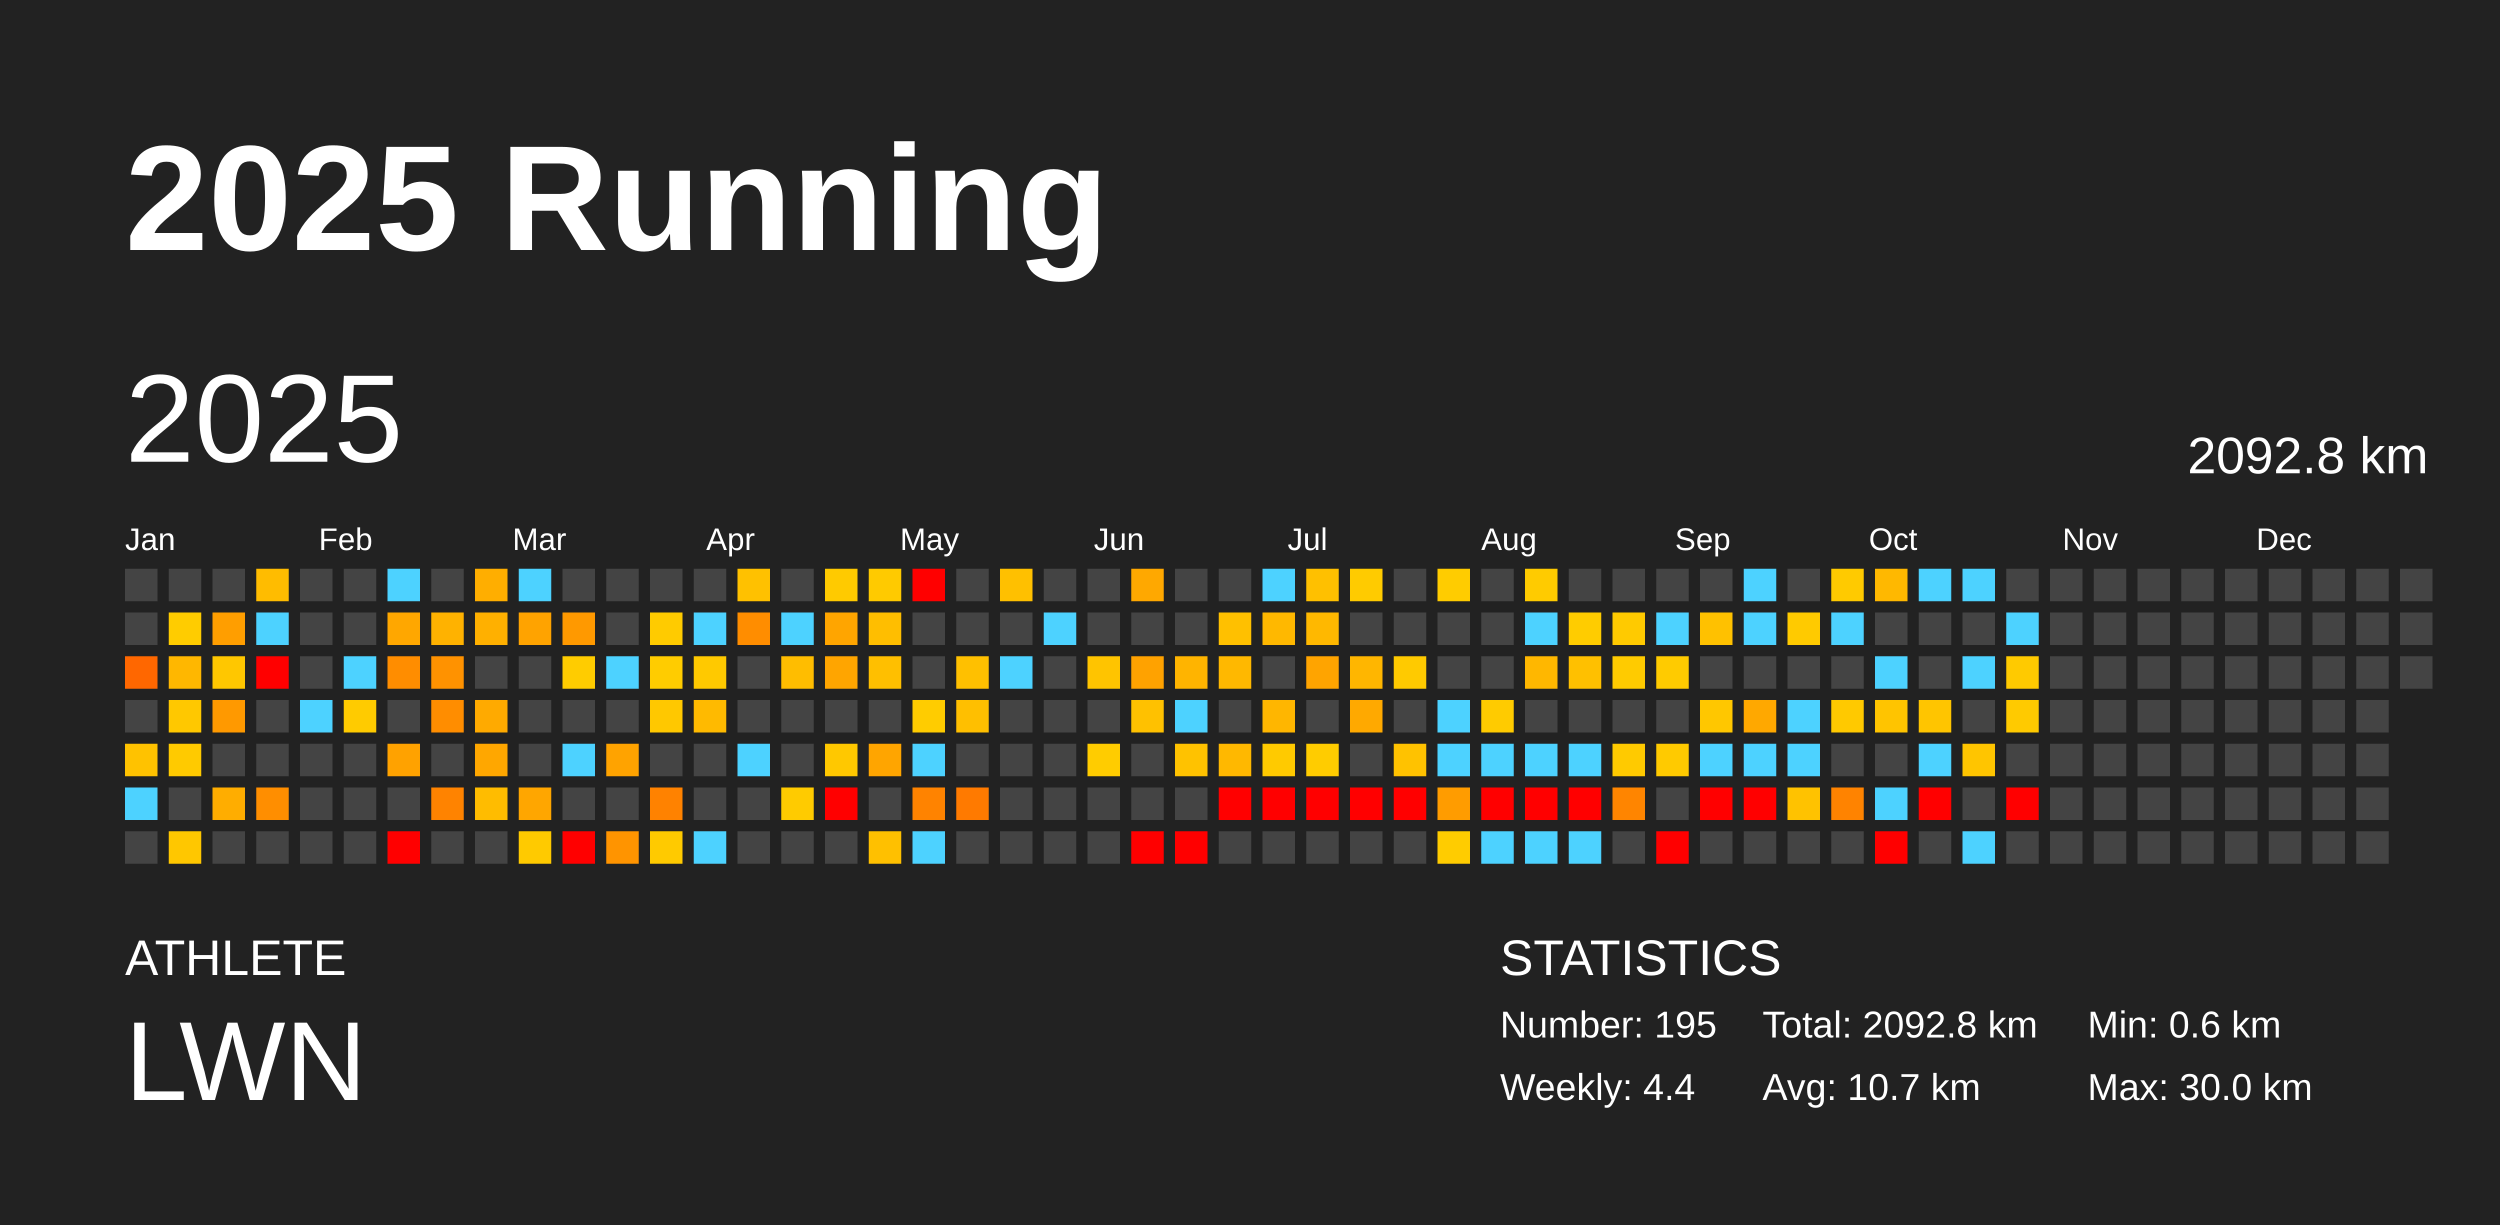
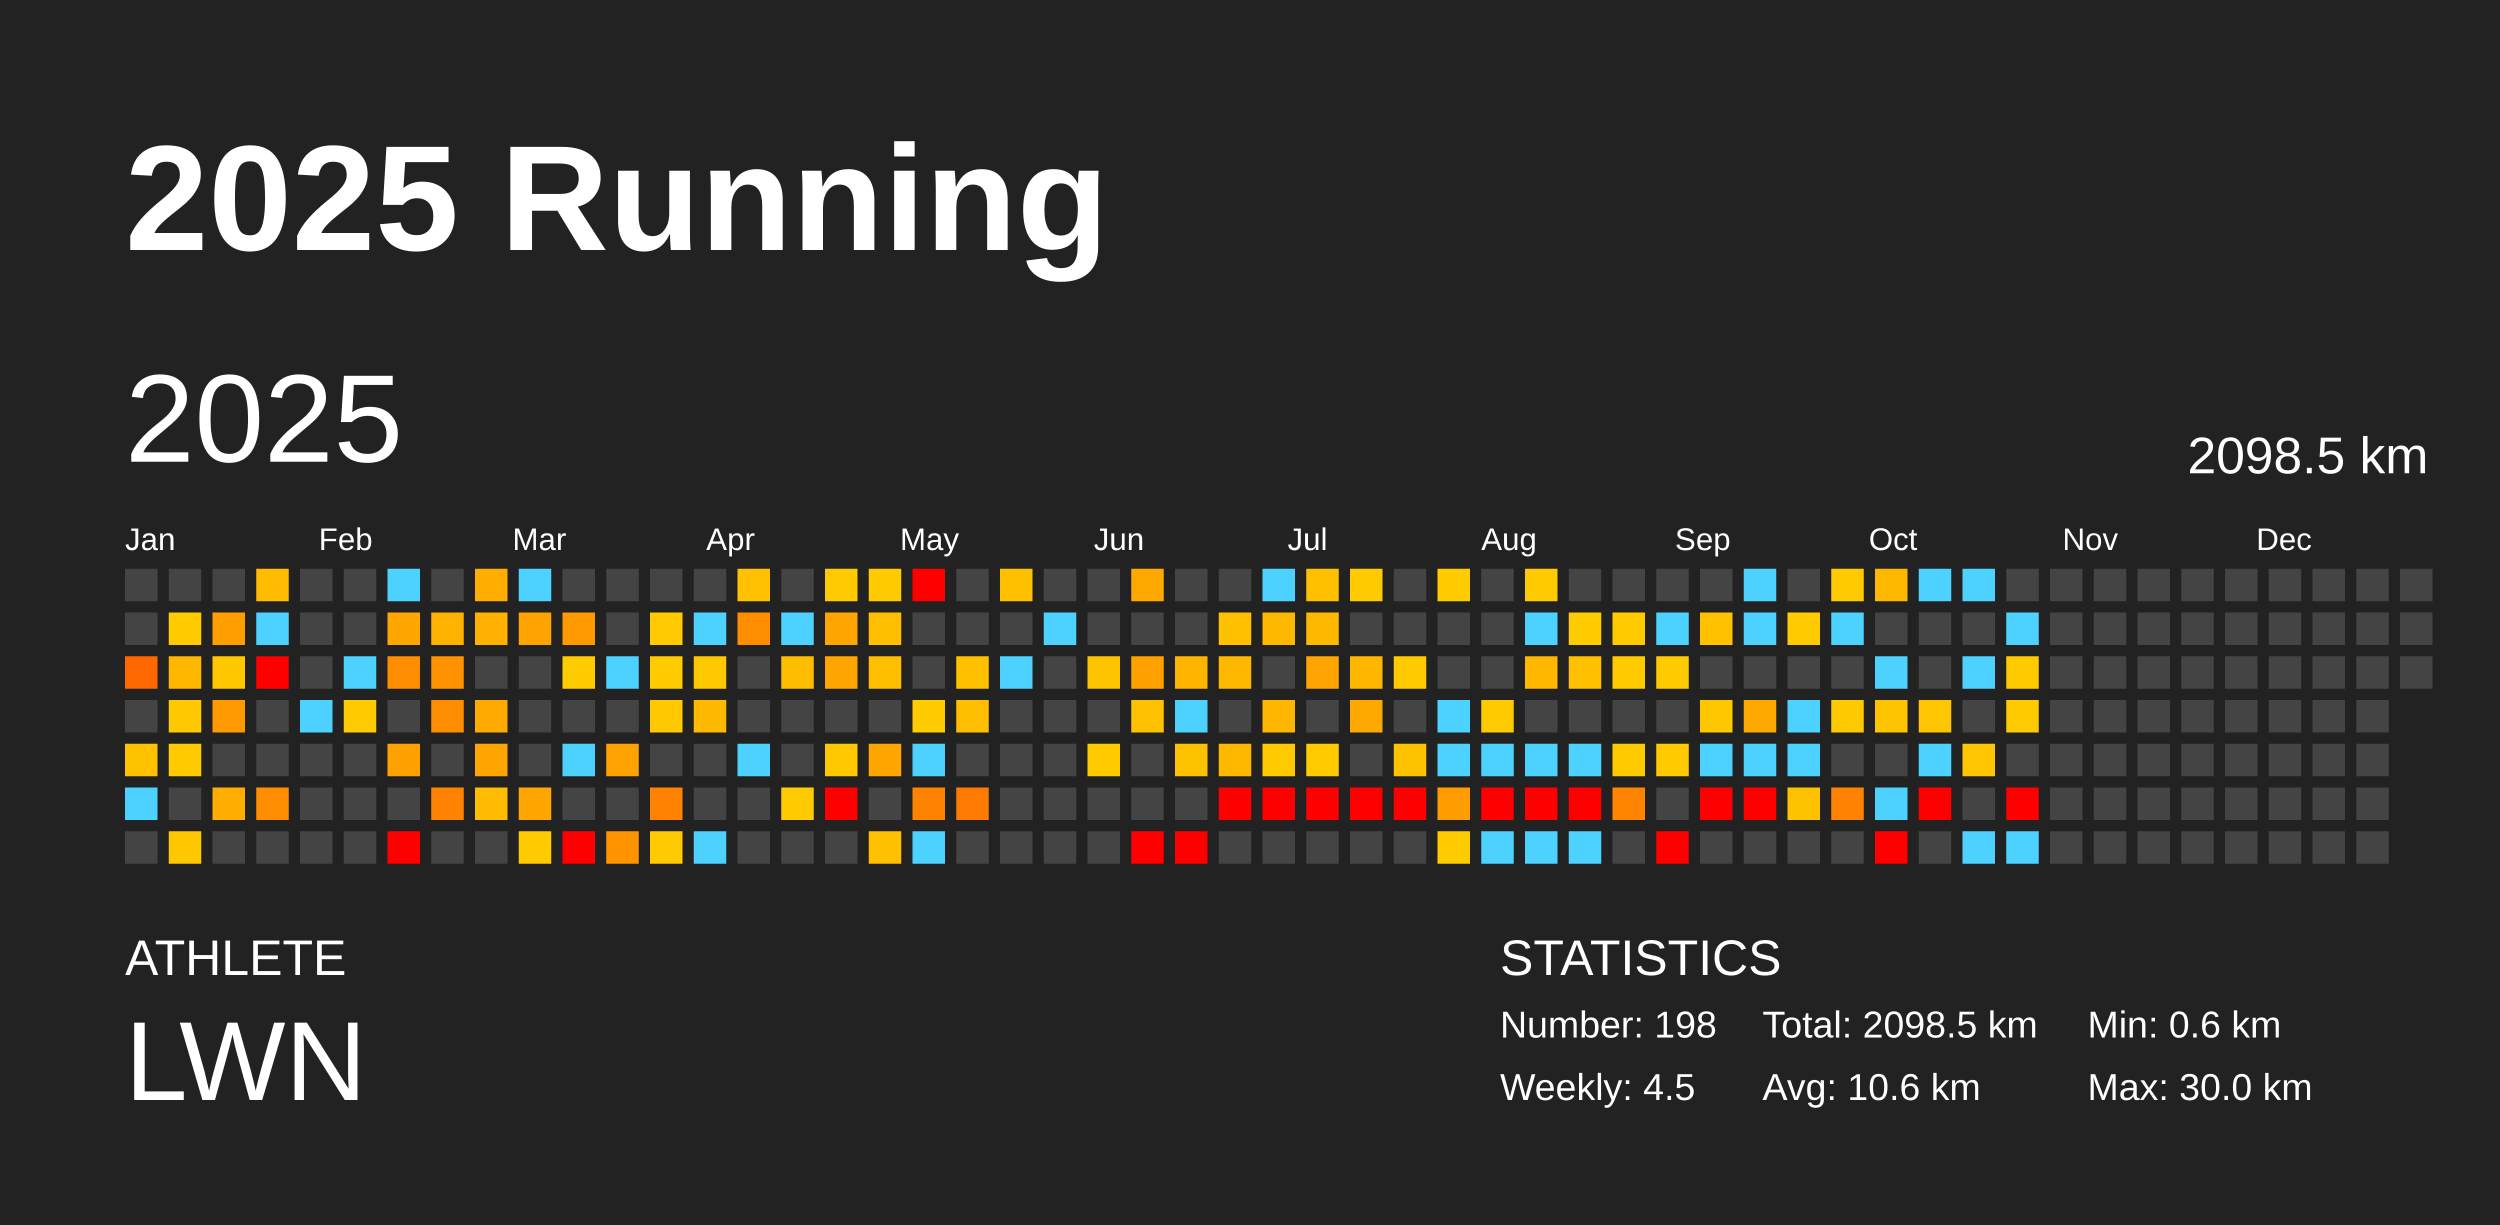
<svg xmlns="http://www.w3.org/2000/svg" baseProfile="full" height="98mm" version="1.1" viewBox="0,0,200,98" width="200mm">
  <defs />
  <rect fill="#222222" height="98" width="200" x="0" y="0" />
  <text fill="#FFFFFF" style="font-size:12px; font-family:Arial; font-weight:bold;" x="10" y="20">2025 Running</text>
  <text fill="#FFFFFF" style="font-size:4px; font-family:Arial" x="10" y="78">ATHLETE</text>
  <text fill="#FFFFFF" style="font-size:9px; font-family:Arial" x="10" y="88">LWN</text>
  <text fill="#FFFFFF" style="font-size:4px; font-family:Arial" x="120" y="78">STATISTICS</text>
-   <text fill="#FFFFFF" style="font-size:3px; font-family:Arial" x="120" y="83">Number: 195</text>
-   <text fill="#FFFFFF" style="font-size:3px; font-family:Arial" x="120" y="88">Weekly: 4.4</text>
-   <text fill="#FFFFFF" style="font-size:3px; font-family:Arial" x="141" y="83">Total: 2092.8 km</text>
-   <text fill="#FFFFFF" style="font-size:3px; font-family:Arial" x="141" y="88">Avg: 10.7 km</text>
+   <text fill="#FFFFFF" style="font-size:3px; font-family:Arial" x="120" y="83">Number: 198</text>
+   <text fill="#FFFFFF" style="font-size:3px; font-family:Arial" x="120" y="88">Weekly: 4.5</text>
+   <text fill="#FFFFFF" style="font-size:3px; font-family:Arial" x="141" y="83">Total: 2098.5 km</text>
+   <text fill="#FFFFFF" style="font-size:3px; font-family:Arial" x="141" y="88">Avg: 10.6 km</text>
  <text fill="#FFFFFF" style="font-size:3px; font-family:Arial" x="167" y="83">Min: 0.6 km</text>
  <text fill="#FFFFFF" style="font-size:3px; font-family:Arial" x="167" y="88">Max: 30.0 km</text>
  <text dominant-baseline="hanging" fill="#FFFFFF" style="font-size:10.0px; font-family:Arial;" x="10" y="30">2025</text>
-   <text dominant-baseline="hanging" fill="#FFFFFF" style="font-size:4.125px; font-family:Arial;" x="175" y="35">2092.8 km</text>
+   <text dominant-baseline="hanging" fill="#FFFFFF" style="font-size:4.125px; font-family:Arial;" x="175" y="35">2098.5 km</text>
  <text fill="#FFFFFF" style="font-size:2.5px; font-family:Arial" x="10.0" y="44">Jan</text>
  <text fill="#FFFFFF" style="font-size:2.5px; font-family:Arial" x="25.5" y="44">Feb</text>
  <text fill="#FFFFFF" style="font-size:2.5px; font-family:Arial" x="41.0" y="44">Mar</text>
  <text fill="#FFFFFF" style="font-size:2.5px; font-family:Arial" x="56.5" y="44">Apr</text>
  <text fill="#FFFFFF" style="font-size:2.5px; font-family:Arial" x="72.0" y="44">May</text>
  <text fill="#FFFFFF" style="font-size:2.5px; font-family:Arial" x="87.5" y="44">Jun</text>
  <text fill="#FFFFFF" style="font-size:2.5px; font-family:Arial" x="103.0" y="44">Jul</text>
  <text fill="#FFFFFF" style="font-size:2.5px; font-family:Arial" x="118.5" y="44">Aug</text>
  <text fill="#FFFFFF" style="font-size:2.5px; font-family:Arial" x="134.0" y="44">Sep</text>
  <text fill="#FFFFFF" style="font-size:2.5px; font-family:Arial" x="149.5" y="44">Oct</text>
  <text fill="#FFFFFF" style="font-size:2.5px; font-family:Arial" x="165.0" y="44">Nov</text>
  <text fill="#FFFFFF" style="font-size:2.5px; font-family:Arial" x="180.5" y="44">Dec</text>
  <rect fill="#444444" height="2.6" width="2.6" x="10.0" y="45.5" />
  <rect fill="#444444" height="2.6" width="2.6" x="10.0" y="49.0" />
  <rect fill="#ff6700" height="2.6" width="2.6" x="10.0" y="52.5" />
  <rect fill="#444444" height="2.6" width="2.6" x="10.0" y="56.0" />
  <rect fill="#ffc200" height="2.6" width="2.6" x="10.0" y="59.5" />
  <rect fill="#4dd2ff" height="2.6" width="2.6" x="10.0" y="63.0" />
  <rect fill="#444444" height="2.6" width="2.6" x="10.0" y="66.5" />
  <rect fill="#444444" height="2.6" width="2.6" x="13.5" y="45.5" />
  <rect fill="#ffcc00" height="2.6" width="2.6" x="13.5" y="49.0" />
  <rect fill="#ffb700" height="2.6" width="2.6" x="13.5" y="52.5" />
  <rect fill="#ffc800" height="2.6" width="2.6" x="13.5" y="56.0" />
  <rect fill="#ffca00" height="2.6" width="2.6" x="13.5" y="59.5" />
  <rect fill="#444444" height="2.6" width="2.6" x="13.5" y="63.0" />
  <rect fill="#ffc700" height="2.6" width="2.6" x="13.5" y="66.5" />
  <rect fill="#444444" height="2.6" width="2.6" x="17.0" y="45.5" />
  <rect fill="#ff9e00" height="2.6" width="2.6" x="17.0" y="49.0" />
  <rect fill="#ffc700" height="2.6" width="2.6" x="17.0" y="52.5" />
  <rect fill="#ff9900" height="2.6" width="2.6" x="17.0" y="56.0" />
  <rect fill="#444444" height="2.6" width="2.6" x="17.0" y="59.5" />
  <rect fill="#ffad00" height="2.6" width="2.6" x="17.0" y="63.0" />
  <rect fill="#444444" height="2.6" width="2.6" x="17.0" y="66.5" />
  <rect fill="#ffbc00" height="2.6" width="2.6" x="20.5" y="45.5" />
  <rect fill="#4dd2ff" height="2.6" width="2.6" x="20.5" y="49.0" />
  <rect fill="red" height="2.6" width="2.6" x="20.5" y="52.5" />
  <rect fill="#444444" height="2.6" width="2.6" x="20.5" y="56.0" />
  <rect fill="#444444" height="2.6" width="2.6" x="20.5" y="59.5" />
  <rect fill="#ff8e00" height="2.6" width="2.6" x="20.5" y="63.0" />
  <rect fill="#444444" height="2.6" width="2.6" x="20.5" y="66.5" />
  <rect fill="#444444" height="2.6" width="2.6" x="24.0" y="45.5" />
  <rect fill="#444444" height="2.6" width="2.6" x="24.0" y="49.0" />
  <rect fill="#444444" height="2.6" width="2.6" x="24.0" y="52.5" />
  <rect fill="#4dd2ff" height="2.6" width="2.6" x="24.0" y="56.0" />
  <rect fill="#444444" height="2.6" width="2.6" x="24.0" y="59.5" />
  <rect fill="#444444" height="2.6" width="2.6" x="24.0" y="63.0" />
  <rect fill="#444444" height="2.6" width="2.6" x="24.0" y="66.5" />
  <rect fill="#444444" height="2.6" width="2.6" x="27.5" y="45.5" />
  <rect fill="#444444" height="2.6" width="2.6" x="27.5" y="49.0" />
  <rect fill="#4dd2ff" height="2.6" width="2.6" x="27.5" y="52.5" />
  <rect fill="#ffcb00" height="2.6" width="2.6" x="27.5" y="56.0" />
  <rect fill="#444444" height="2.6" width="2.6" x="27.5" y="59.5" />
  <rect fill="#444444" height="2.6" width="2.6" x="27.5" y="63.0" />
  <rect fill="#444444" height="2.6" width="2.6" x="27.5" y="66.5" />
  <rect fill="#4dd2ff" height="2.6" width="2.6" x="31.0" y="45.5" />
  <rect fill="#ffa700" height="2.6" width="2.6" x="31.0" y="49.0" />
  <rect fill="#ff8d00" height="2.6" width="2.6" x="31.0" y="52.5" />
  <rect fill="#444444" height="2.6" width="2.6" x="31.0" y="56.0" />
  <rect fill="#ffa200" height="2.6" width="2.6" x="31.0" y="59.5" />
  <rect fill="#444444" height="2.6" width="2.6" x="31.0" y="63.0" />
  <rect fill="red" height="2.6" width="2.6" x="31.0" y="66.5" />
  <rect fill="#444444" height="2.6" width="2.6" x="34.5" y="45.5" />
  <rect fill="#ffb200" height="2.6" width="2.6" x="34.5" y="49.0" />
  <rect fill="#ff9200" height="2.6" width="2.6" x="34.5" y="52.5" />
  <rect fill="#ff8d00" height="2.6" width="2.6" x="34.5" y="56.0" />
  <rect fill="#444444" height="2.6" width="2.6" x="34.5" y="59.5" />
  <rect fill="#ff8300" height="2.6" width="2.6" x="34.5" y="63.0" />
  <rect fill="#444444" height="2.6" width="2.6" x="34.5" y="66.5" />
  <rect fill="#ffae00" height="2.6" width="2.6" x="38.0" y="45.5" />
  <rect fill="#ffb000" height="2.6" width="2.6" x="38.0" y="49.0" />
  <rect fill="#444444" height="2.6" width="2.6" x="38.0" y="52.5" />
  <rect fill="#ffaa00" height="2.6" width="2.6" x="38.0" y="56.0" />
  <rect fill="#ffa700" height="2.6" width="2.6" x="38.0" y="59.5" />
  <rect fill="#ffbc00" height="2.6" width="2.6" x="38.0" y="63.0" />
  <rect fill="#444444" height="2.6" width="2.6" x="38.0" y="66.5" />
  <rect fill="#4dd2ff" height="2.6" width="2.6" x="41.5" y="45.5" />
  <rect fill="#ffa300" height="2.6" width="2.6" x="41.5" y="49.0" />
  <rect fill="#444444" height="2.6" width="2.6" x="41.5" y="52.5" />
  <rect fill="#444444" height="2.6" width="2.6" x="41.5" y="56.0" />
  <rect fill="#444444" height="2.6" width="2.6" x="41.5" y="59.5" />
  <rect fill="#ffa600" height="2.6" width="2.6" x="41.5" y="63.0" />
  <rect fill="#ffca00" height="2.6" width="2.6" x="41.5" y="66.5" />
  <rect fill="#444444" height="2.6" width="2.6" x="45.0" y="45.5" />
  <rect fill="#ff9900" height="2.6" width="2.6" x="45.0" y="49.0" />
  <rect fill="#ffcc00" height="2.6" width="2.6" x="45.0" y="52.5" />
  <rect fill="#444444" height="2.6" width="2.6" x="45.0" y="56.0" />
  <rect fill="#4dd2ff" height="2.6" width="2.6" x="45.0" y="59.5" />
  <rect fill="#444444" height="2.6" width="2.6" x="45.0" y="63.0" />
  <rect fill="red" height="2.6" width="2.6" x="45.0" y="66.5" />
  <rect fill="#444444" height="2.6" width="2.6" x="48.5" y="45.5" />
  <rect fill="#444444" height="2.6" width="2.6" x="48.5" y="49.0" />
  <rect fill="#4dd2ff" height="2.6" width="2.6" x="48.5" y="52.5" />
  <rect fill="#444444" height="2.6" width="2.6" x="48.5" y="56.0" />
  <rect fill="#ffa300" height="2.6" width="2.6" x="48.5" y="59.5" />
  <rect fill="#444444" height="2.6" width="2.6" x="48.5" y="63.0" />
  <rect fill="#ff9400" height="2.6" width="2.6" x="48.5" y="66.5" />
  <rect fill="#444444" height="2.6" width="2.6" x="52.0" y="45.5" />
  <rect fill="#ffcb00" height="2.6" width="2.6" x="52.0" y="49.0" />
  <rect fill="#ffcc00" height="2.6" width="2.6" x="52.0" y="52.5" />
  <rect fill="#ffc800" height="2.6" width="2.6" x="52.0" y="56.0" />
  <rect fill="#444444" height="2.6" width="2.6" x="52.0" y="59.5" />
  <rect fill="#ff8200" height="2.6" width="2.6" x="52.0" y="63.0" />
  <rect fill="#ffca00" height="2.6" width="2.6" x="52.0" y="66.5" />
  <rect fill="#444444" height="2.6" width="2.6" x="55.5" y="45.5" />
  <rect fill="#4dd2ff" height="2.6" width="2.6" x="55.5" y="49.0" />
  <rect fill="#ffc900" height="2.6" width="2.6" x="55.5" y="52.5" />
  <rect fill="#ffba00" height="2.6" width="2.6" x="55.5" y="56.0" />
  <rect fill="#444444" height="2.6" width="2.6" x="55.5" y="59.5" />
  <rect fill="#444444" height="2.6" width="2.6" x="55.5" y="63.0" />
  <rect fill="#4dd2ff" height="2.6" width="2.6" x="55.5" y="66.5" />
  <rect fill="#ffc100" height="2.6" width="2.6" x="59.0" y="45.5" />
  <rect fill="#ff8d00" height="2.6" width="2.6" x="59.0" y="49.0" />
  <rect fill="#444444" height="2.6" width="2.6" x="59.0" y="52.5" />
  <rect fill="#444444" height="2.6" width="2.6" x="59.0" y="56.0" />
  <rect fill="#4dd2ff" height="2.6" width="2.6" x="59.0" y="59.5" />
  <rect fill="#444444" height="2.6" width="2.6" x="59.0" y="63.0" />
  <rect fill="#444444" height="2.6" width="2.6" x="59.0" y="66.5" />
  <rect fill="#444444" height="2.6" width="2.6" x="62.5" y="45.5" />
  <rect fill="#4dd2ff" height="2.6" width="2.6" x="62.5" y="49.0" />
  <rect fill="#ffbd00" height="2.6" width="2.6" x="62.5" y="52.5" />
  <rect fill="#444444" height="2.6" width="2.6" x="62.5" y="56.0" />
  <rect fill="#444444" height="2.6" width="2.6" x="62.5" y="59.5" />
  <rect fill="#ffcb00" height="2.6" width="2.6" x="62.5" y="63.0" />
  <rect fill="#444444" height="2.6" width="2.6" x="62.5" y="66.5" />
  <rect fill="#ffca00" height="2.6" width="2.6" x="66.0" y="45.5" />
  <rect fill="#ffa500" height="2.6" width="2.6" x="66.0" y="49.0" />
  <rect fill="#ffa500" height="2.6" width="2.6" x="66.0" y="52.5" />
  <rect fill="#444444" height="2.6" width="2.6" x="66.0" y="56.0" />
  <rect fill="#ffc800" height="2.6" width="2.6" x="66.0" y="59.5" />
  <rect fill="red" height="2.6" width="2.6" x="66.0" y="63.0" />
  <rect fill="#444444" height="2.6" width="2.6" x="66.0" y="66.5" />
  <rect fill="#ffca00" height="2.6" width="2.6" x="69.5" y="45.5" />
  <rect fill="#ffbe00" height="2.6" width="2.6" x="69.5" y="49.0" />
  <rect fill="#ffbf00" height="2.6" width="2.6" x="69.5" y="52.5" />
  <rect fill="#444444" height="2.6" width="2.6" x="69.5" y="56.0" />
  <rect fill="#ffa500" height="2.6" width="2.6" x="69.5" y="59.5" />
  <rect fill="#444444" height="2.6" width="2.6" x="69.5" y="63.0" />
  <rect fill="#ffc000" height="2.6" width="2.6" x="69.5" y="66.5" />
  <rect fill="red" height="2.6" width="2.6" x="73.0" y="45.5" />
  <rect fill="#444444" height="2.6" width="2.6" x="73.0" y="49.0" />
  <rect fill="#444444" height="2.6" width="2.6" x="73.0" y="52.5" />
  <rect fill="#ffcc00" height="2.6" width="2.6" x="73.0" y="56.0" />
  <rect fill="#4dd2ff" height="2.6" width="2.6" x="73.0" y="59.5" />
  <rect fill="#ff8300" height="2.6" width="2.6" x="73.0" y="63.0" />
  <rect fill="#4dd2ff" height="2.6" width="2.6" x="73.0" y="66.5" />
  <rect fill="#444444" height="2.6" width="2.6" x="76.5" y="45.5" />
  <rect fill="#444444" height="2.6" width="2.6" x="76.5" y="49.0" />
  <rect fill="#ffc000" height="2.6" width="2.6" x="76.5" y="52.5" />
  <rect fill="#ffbf00" height="2.6" width="2.6" x="76.5" y="56.0" />
  <rect fill="#444444" height="2.6" width="2.6" x="76.5" y="59.5" />
  <rect fill="#ff7a00" height="2.6" width="2.6" x="76.5" y="63.0" />
  <rect fill="#444444" height="2.6" width="2.6" x="76.5" y="66.5" />
  <rect fill="#ffc000" height="2.6" width="2.6" x="80.0" y="45.5" />
  <rect fill="#444444" height="2.6" width="2.6" x="80.0" y="49.0" />
  <rect fill="#4dd2ff" height="2.6" width="2.6" x="80.0" y="52.5" />
  <rect fill="#444444" height="2.6" width="2.6" x="80.0" y="56.0" />
  <rect fill="#444444" height="2.6" width="2.6" x="80.0" y="59.5" />
  <rect fill="#444444" height="2.6" width="2.6" x="80.0" y="63.0" />
  <rect fill="#444444" height="2.6" width="2.6" x="80.0" y="66.5" />
  <rect fill="#444444" height="2.6" width="2.6" x="83.5" y="45.5" />
  <rect fill="#4dd2ff" height="2.6" width="2.6" x="83.5" y="49.0" />
  <rect fill="#444444" height="2.6" width="2.6" x="83.5" y="52.5" />
  <rect fill="#444444" height="2.6" width="2.6" x="83.5" y="56.0" />
  <rect fill="#444444" height="2.6" width="2.6" x="83.5" y="59.5" />
  <rect fill="#444444" height="2.6" width="2.6" x="83.5" y="63.0" />
  <rect fill="#444444" height="2.6" width="2.6" x="83.5" y="66.5" />
  <rect fill="#444444" height="2.6" width="2.6" x="87.0" y="45.5" />
  <rect fill="#444444" height="2.6" width="2.6" x="87.0" y="49.0" />
  <rect fill="#ffc400" height="2.6" width="2.6" x="87.0" y="52.5" />
  <rect fill="#444444" height="2.6" width="2.6" x="87.0" y="56.0" />
  <rect fill="#ffcc00" height="2.6" width="2.6" x="87.0" y="59.5" />
  <rect fill="#444444" height="2.6" width="2.6" x="87.0" y="63.0" />
  <rect fill="#444444" height="2.6" width="2.6" x="87.0" y="66.5" />
  <rect fill="#ffa800" height="2.6" width="2.6" x="90.5" y="45.5" />
  <rect fill="#444444" height="2.6" width="2.6" x="90.5" y="49.0" />
  <rect fill="#ffa200" height="2.6" width="2.6" x="90.5" y="52.5" />
  <rect fill="#ffc100" height="2.6" width="2.6" x="90.5" y="56.0" />
  <rect fill="#444444" height="2.6" width="2.6" x="90.5" y="59.5" />
  <rect fill="#444444" height="2.6" width="2.6" x="90.5" y="63.0" />
  <rect fill="red" height="2.6" width="2.6" x="90.5" y="66.5" />
  <rect fill="#444444" height="2.6" width="2.6" x="94.0" y="45.5" />
  <rect fill="#444444" height="2.6" width="2.6" x="94.0" y="49.0" />
  <rect fill="#ffb400" height="2.6" width="2.6" x="94.0" y="52.5" />
  <rect fill="#4dd2ff" height="2.6" width="2.6" x="94.0" y="56.0" />
  <rect fill="#ffc200" height="2.6" width="2.6" x="94.0" y="59.5" />
  <rect fill="#444444" height="2.6" width="2.6" x="94.0" y="63.0" />
  <rect fill="red" height="2.6" width="2.6" x="94.0" y="66.5" />
  <rect fill="#444444" height="2.6" width="2.6" x="97.5" y="45.5" />
  <rect fill="#ffc000" height="2.6" width="2.6" x="97.5" y="49.0" />
  <rect fill="#ffb800" height="2.6" width="2.6" x="97.5" y="52.5" />
  <rect fill="#444444" height="2.6" width="2.6" x="97.5" y="56.0" />
  <rect fill="#ffb800" height="2.6" width="2.6" x="97.5" y="59.5" />
  <rect fill="red" height="2.6" width="2.6" x="97.5" y="63.0" />
  <rect fill="#444444" height="2.6" width="2.6" x="97.5" y="66.5" />
  <rect fill="#4dd2ff" height="2.6" width="2.6" x="101.0" y="45.5" />
  <rect fill="#ffb800" height="2.6" width="2.6" x="101.0" y="49.0" />
  <rect fill="#444444" height="2.6" width="2.6" x="101.0" y="52.5" />
  <rect fill="#ffb600" height="2.6" width="2.6" x="101.0" y="56.0" />
  <rect fill="#ffca00" height="2.6" width="2.6" x="101.0" y="59.5" />
  <rect fill="red" height="2.6" width="2.6" x="101.0" y="63.0" />
  <rect fill="#444444" height="2.6" width="2.6" x="101.0" y="66.5" />
  <rect fill="#ffc000" height="2.6" width="2.6" x="104.5" y="45.5" />
  <rect fill="#ffb800" height="2.6" width="2.6" x="104.5" y="49.0" />
  <rect fill="#ffa400" height="2.6" width="2.6" x="104.5" y="52.5" />
  <rect fill="#444444" height="2.6" width="2.6" x="104.5" y="56.0" />
  <rect fill="#ffcc00" height="2.6" width="2.6" x="104.5" y="59.5" />
  <rect fill="red" height="2.6" width="2.6" x="104.5" y="63.0" />
  <rect fill="#444444" height="2.6" width="2.6" x="104.5" y="66.5" />
  <rect fill="#ffcb00" height="2.6" width="2.6" x="108.0" y="45.5" />
  <rect fill="#444444" height="2.6" width="2.6" x="108.0" y="49.0" />
  <rect fill="#ffb600" height="2.6" width="2.6" x="108.0" y="52.5" />
  <rect fill="#ffa900" height="2.6" width="2.6" x="108.0" y="56.0" />
  <rect fill="#444444" height="2.6" width="2.6" x="108.0" y="59.5" />
  <rect fill="red" height="2.6" width="2.6" x="108.0" y="63.0" />
  <rect fill="#444444" height="2.6" width="2.6" x="108.0" y="66.5" />
  <rect fill="#444444" height="2.6" width="2.6" x="111.5" y="45.5" />
  <rect fill="#444444" height="2.6" width="2.6" x="111.5" y="49.0" />
  <rect fill="#ffca00" height="2.6" width="2.6" x="111.5" y="52.5" />
  <rect fill="#444444" height="2.6" width="2.6" x="111.5" y="56.0" />
  <rect fill="#ffc200" height="2.6" width="2.6" x="111.5" y="59.5" />
  <rect fill="red" height="2.6" width="2.6" x="111.5" y="63.0" />
  <rect fill="#444444" height="2.6" width="2.6" x="111.5" y="66.5" />
  <rect fill="#ffcc00" height="2.6" width="2.6" x="115.0" y="45.5" />
  <rect fill="#444444" height="2.6" width="2.6" x="115.0" y="49.0" />
  <rect fill="#444444" height="2.6" width="2.6" x="115.0" y="52.5" />
  <rect fill="#4dd2ff" height="2.6" width="2.6" x="115.0" y="56.0" />
  <rect fill="#4dd2ff" height="2.6" width="2.6" x="115.0" y="59.5" />
  <rect fill="#ff9c00" height="2.6" width="2.6" x="115.0" y="63.0" />
  <rect fill="#ffcc00" height="2.6" width="2.6" x="115.0" y="66.5" />
  <rect fill="#444444" height="2.6" width="2.6" x="118.5" y="45.5" />
  <rect fill="#444444" height="2.6" width="2.6" x="118.5" y="49.0" />
  <rect fill="#444444" height="2.6" width="2.6" x="118.5" y="52.5" />
  <rect fill="#ffcb00" height="2.6" width="2.6" x="118.5" y="56.0" />
  <rect fill="#4dd2ff" height="2.6" width="2.6" x="118.5" y="59.5" />
  <rect fill="red" height="2.6" width="2.6" x="118.5" y="63.0" />
  <rect fill="#4dd2ff" height="2.6" width="2.6" x="118.5" y="66.5" />
  <rect fill="#ffcb00" height="2.6" width="2.6" x="122.0" y="45.5" />
  <rect fill="#4dd2ff" height="2.6" width="2.6" x="122.0" y="49.0" />
  <rect fill="#ffb700" height="2.6" width="2.6" x="122.0" y="52.5" />
  <rect fill="#444444" height="2.6" width="2.6" x="122.0" y="56.0" />
  <rect fill="#4dd2ff" height="2.6" width="2.6" x="122.0" y="59.5" />
  <rect fill="red" height="2.6" width="2.6" x="122.0" y="63.0" />
  <rect fill="#4dd2ff" height="2.6" width="2.6" x="122.0" y="66.5" />
  <rect fill="#444444" height="2.6" width="2.6" x="125.5" y="45.5" />
  <rect fill="#ffcc00" height="2.6" width="2.6" x="125.5" y="49.0" />
  <rect fill="#ffc000" height="2.6" width="2.6" x="125.5" y="52.5" />
  <rect fill="#444444" height="2.6" width="2.6" x="125.5" y="56.0" />
  <rect fill="#4dd2ff" height="2.6" width="2.6" x="125.5" y="59.5" />
  <rect fill="red" height="2.6" width="2.6" x="125.5" y="63.0" />
  <rect fill="#4dd2ff" height="2.6" width="2.6" x="125.5" y="66.5" />
  <rect fill="#444444" height="2.6" width="2.6" x="129.0" y="45.5" />
  <rect fill="#ffca00" height="2.6" width="2.6" x="129.0" y="49.0" />
  <rect fill="#ffcb00" height="2.6" width="2.6" x="129.0" y="52.5" />
  <rect fill="#444444" height="2.6" width="2.6" x="129.0" y="56.0" />
  <rect fill="#ffca00" height="2.6" width="2.6" x="129.0" y="59.5" />
  <rect fill="#ff8500" height="2.6" width="2.6" x="129.0" y="63.0" />
  <rect fill="#444444" height="2.6" width="2.6" x="129.0" y="66.5" />
  <rect fill="#444444" height="2.6" width="2.6" x="132.5" y="45.5" />
  <rect fill="#4dd2ff" height="2.6" width="2.6" x="132.5" y="49.0" />
  <rect fill="#ffcb00" height="2.6" width="2.6" x="132.5" y="52.5" />
  <rect fill="#444444" height="2.6" width="2.6" x="132.5" y="56.0" />
  <rect fill="#ffca00" height="2.6" width="2.6" x="132.5" y="59.5" />
  <rect fill="#444444" height="2.6" width="2.6" x="132.5" y="63.0" />
  <rect fill="red" height="2.6" width="2.6" x="132.5" y="66.5" />
  <rect fill="#444444" height="2.6" width="2.6" x="136.0" y="45.5" />
  <rect fill="#ffc100" height="2.6" width="2.6" x="136.0" y="49.0" />
  <rect fill="#444444" height="2.6" width="2.6" x="136.0" y="52.5" />
  <rect fill="#ffc700" height="2.6" width="2.6" x="136.0" y="56.0" />
  <rect fill="#4dd2ff" height="2.6" width="2.6" x="136.0" y="59.5" />
  <rect fill="red" height="2.6" width="2.6" x="136.0" y="63.0" />
  <rect fill="#444444" height="2.6" width="2.6" x="136.0" y="66.5" />
  <rect fill="#4dd2ff" height="2.6" width="2.6" x="139.5" y="45.5" />
  <rect fill="#4dd2ff" height="2.6" width="2.6" x="139.5" y="49.0" />
  <rect fill="#444444" height="2.6" width="2.6" x="139.5" y="52.5" />
  <rect fill="#ffa800" height="2.6" width="2.6" x="139.5" y="56.0" />
  <rect fill="#4dd2ff" height="2.6" width="2.6" x="139.5" y="59.5" />
  <rect fill="red" height="2.6" width="2.6" x="139.5" y="63.0" />
  <rect fill="#444444" height="2.6" width="2.6" x="139.5" y="66.5" />
  <rect fill="#444444" height="2.6" width="2.6" x="143.0" y="45.5" />
  <rect fill="#ffca00" height="2.6" width="2.6" x="143.0" y="49.0" />
  <rect fill="#444444" height="2.6" width="2.6" x="143.0" y="52.5" />
  <rect fill="#4dd2ff" height="2.6" width="2.6" x="143.0" y="56.0" />
  <rect fill="#4dd2ff" height="2.6" width="2.6" x="143.0" y="59.5" />
  <rect fill="#ffc200" height="2.6" width="2.6" x="143.0" y="63.0" />
  <rect fill="#444444" height="2.6" width="2.6" x="143.0" y="66.5" />
  <rect fill="#ffca00" height="2.6" width="2.6" x="146.5" y="45.5" />
  <rect fill="#4dd2ff" height="2.6" width="2.6" x="146.5" y="49.0" />
  <rect fill="#444444" height="2.6" width="2.6" x="146.5" y="52.5" />
  <rect fill="#ffc900" height="2.6" width="2.6" x="146.5" y="56.0" />
  <rect fill="#444444" height="2.6" width="2.6" x="146.5" y="59.5" />
  <rect fill="#ff8300" height="2.6" width="2.6" x="146.5" y="63.0" />
  <rect fill="#444444" height="2.6" width="2.6" x="146.5" y="66.5" />
  <rect fill="#ffb800" height="2.6" width="2.6" x="150.0" y="45.5" />
  <rect fill="#444444" height="2.6" width="2.6" x="150.0" y="49.0" />
  <rect fill="#4dd2ff" height="2.6" width="2.6" x="150.0" y="52.5" />
  <rect fill="#ffc400" height="2.6" width="2.6" x="150.0" y="56.0" />
  <rect fill="#444444" height="2.6" width="2.6" x="150.0" y="59.5" />
  <rect fill="#4dd2ff" height="2.6" width="2.6" x="150.0" y="63.0" />
  <rect fill="red" height="2.6" width="2.6" x="150.0" y="66.5" />
  <rect fill="#4dd2ff" height="2.6" width="2.6" x="153.5" y="45.5" />
  <rect fill="#444444" height="2.6" width="2.6" x="153.5" y="49.0" />
  <rect fill="#444444" height="2.6" width="2.6" x="153.5" y="52.5" />
  <rect fill="#ffc500" height="2.6" width="2.6" x="153.5" y="56.0" />
  <rect fill="#4dd2ff" height="2.6" width="2.6" x="153.5" y="59.5" />
  <rect fill="red" height="2.6" width="2.6" x="153.5" y="63.0" />
  <rect fill="#444444" height="2.6" width="2.6" x="153.5" y="66.5" />
  <rect fill="#4dd2ff" height="2.6" width="2.6" x="157.0" y="45.5" />
  <rect fill="#444444" height="2.6" width="2.6" x="157.0" y="49.0" />
  <rect fill="#4dd2ff" height="2.6" width="2.6" x="157.0" y="52.5" />
  <rect fill="#444444" height="2.6" width="2.6" x="157.0" y="56.0" />
  <rect fill="#ffc500" height="2.6" width="2.6" x="157.0" y="59.5" />
  <rect fill="#444444" height="2.6" width="2.6" x="157.0" y="63.0" />
  <rect fill="#4dd2ff" height="2.6" width="2.6" x="157.0" y="66.5" />
  <rect fill="#444444" height="2.6" width="2.6" x="160.5" y="45.5" />
  <rect fill="#4dd2ff" height="2.6" width="2.6" x="160.5" y="49.0" />
  <rect fill="#ffca00" height="2.6" width="2.6" x="160.5" y="52.5" />
  <rect fill="#ffca00" height="2.6" width="2.6" x="160.5" y="56.0" />
  <rect fill="#444444" height="2.6" width="2.6" x="160.5" y="59.5" />
  <rect fill="red" height="2.6" width="2.6" x="160.5" y="63.0" />
-   <rect fill="#444444" height="2.6" width="2.6" x="160.5" y="66.5" />
+   <rect fill="#4dd2ff" height="2.6" width="2.6" x="160.5" y="66.5" />
  <rect fill="#444444" height="2.6" width="2.6" x="164.0" y="45.5" />
  <rect fill="#444444" height="2.6" width="2.6" x="164.0" y="49.0" />
  <rect fill="#444444" height="2.6" width="2.6" x="164.0" y="52.5" />
  <rect fill="#444444" height="2.6" width="2.6" x="164.0" y="56.0" />
  <rect fill="#444444" height="2.6" width="2.6" x="164.0" y="59.5" />
  <rect fill="#444444" height="2.6" width="2.6" x="164.0" y="63.0" />
  <rect fill="#444444" height="2.6" width="2.6" x="164.0" y="66.5" />
  <rect fill="#444444" height="2.6" width="2.6" x="167.5" y="45.5" />
  <rect fill="#444444" height="2.6" width="2.6" x="167.5" y="49.0" />
  <rect fill="#444444" height="2.6" width="2.6" x="167.5" y="52.5" />
  <rect fill="#444444" height="2.6" width="2.6" x="167.5" y="56.0" />
  <rect fill="#444444" height="2.6" width="2.6" x="167.5" y="59.5" />
  <rect fill="#444444" height="2.6" width="2.6" x="167.5" y="63.0" />
  <rect fill="#444444" height="2.6" width="2.6" x="167.5" y="66.5" />
  <rect fill="#444444" height="2.6" width="2.6" x="171.0" y="45.5" />
  <rect fill="#444444" height="2.6" width="2.6" x="171.0" y="49.0" />
  <rect fill="#444444" height="2.6" width="2.6" x="171.0" y="52.5" />
  <rect fill="#444444" height="2.6" width="2.6" x="171.0" y="56.0" />
  <rect fill="#444444" height="2.6" width="2.6" x="171.0" y="59.5" />
  <rect fill="#444444" height="2.6" width="2.6" x="171.0" y="63.0" />
  <rect fill="#444444" height="2.6" width="2.6" x="171.0" y="66.5" />
  <rect fill="#444444" height="2.6" width="2.6" x="174.5" y="45.5" />
  <rect fill="#444444" height="2.6" width="2.6" x="174.5" y="49.0" />
  <rect fill="#444444" height="2.6" width="2.6" x="174.5" y="52.5" />
  <rect fill="#444444" height="2.6" width="2.6" x="174.5" y="56.0" />
  <rect fill="#444444" height="2.6" width="2.6" x="174.5" y="59.5" />
  <rect fill="#444444" height="2.6" width="2.6" x="174.5" y="63.0" />
  <rect fill="#444444" height="2.6" width="2.6" x="174.5" y="66.5" />
  <rect fill="#444444" height="2.6" width="2.6" x="178.0" y="45.5" />
  <rect fill="#444444" height="2.6" width="2.6" x="178.0" y="49.0" />
  <rect fill="#444444" height="2.6" width="2.6" x="178.0" y="52.5" />
  <rect fill="#444444" height="2.6" width="2.6" x="178.0" y="56.0" />
  <rect fill="#444444" height="2.6" width="2.6" x="178.0" y="59.5" />
  <rect fill="#444444" height="2.6" width="2.6" x="178.0" y="63.0" />
  <rect fill="#444444" height="2.6" width="2.6" x="178.0" y="66.5" />
  <rect fill="#444444" height="2.6" width="2.6" x="181.5" y="45.5" />
  <rect fill="#444444" height="2.6" width="2.6" x="181.5" y="49.0" />
  <rect fill="#444444" height="2.6" width="2.6" x="181.5" y="52.5" />
  <rect fill="#444444" height="2.6" width="2.6" x="181.5" y="56.0" />
  <rect fill="#444444" height="2.6" width="2.6" x="181.5" y="59.5" />
  <rect fill="#444444" height="2.6" width="2.6" x="181.5" y="63.0" />
  <rect fill="#444444" height="2.6" width="2.6" x="181.5" y="66.5" />
  <rect fill="#444444" height="2.6" width="2.6" x="185.0" y="45.5" />
  <rect fill="#444444" height="2.6" width="2.6" x="185.0" y="49.0" />
  <rect fill="#444444" height="2.6" width="2.6" x="185.0" y="52.5" />
  <rect fill="#444444" height="2.6" width="2.6" x="185.0" y="56.0" />
  <rect fill="#444444" height="2.6" width="2.6" x="185.0" y="59.5" />
  <rect fill="#444444" height="2.6" width="2.6" x="185.0" y="63.0" />
  <rect fill="#444444" height="2.6" width="2.6" x="185.0" y="66.5" />
  <rect fill="#444444" height="2.6" width="2.6" x="188.5" y="45.5" />
  <rect fill="#444444" height="2.6" width="2.6" x="188.5" y="49.0" />
  <rect fill="#444444" height="2.6" width="2.6" x="188.5" y="52.5" />
  <rect fill="#444444" height="2.6" width="2.6" x="188.5" y="56.0" />
  <rect fill="#444444" height="2.6" width="2.6" x="188.5" y="59.5" />
  <rect fill="#444444" height="2.6" width="2.6" x="188.5" y="63.0" />
  <rect fill="#444444" height="2.6" width="2.6" x="188.5" y="66.5" />
  <rect fill="#444444" height="2.6" width="2.6" x="192.0" y="45.5" />
  <rect fill="#444444" height="2.6" width="2.6" x="192.0" y="49.0" />
  <rect fill="#444444" height="2.6" width="2.6" x="192.0" y="52.5" />
</svg>
